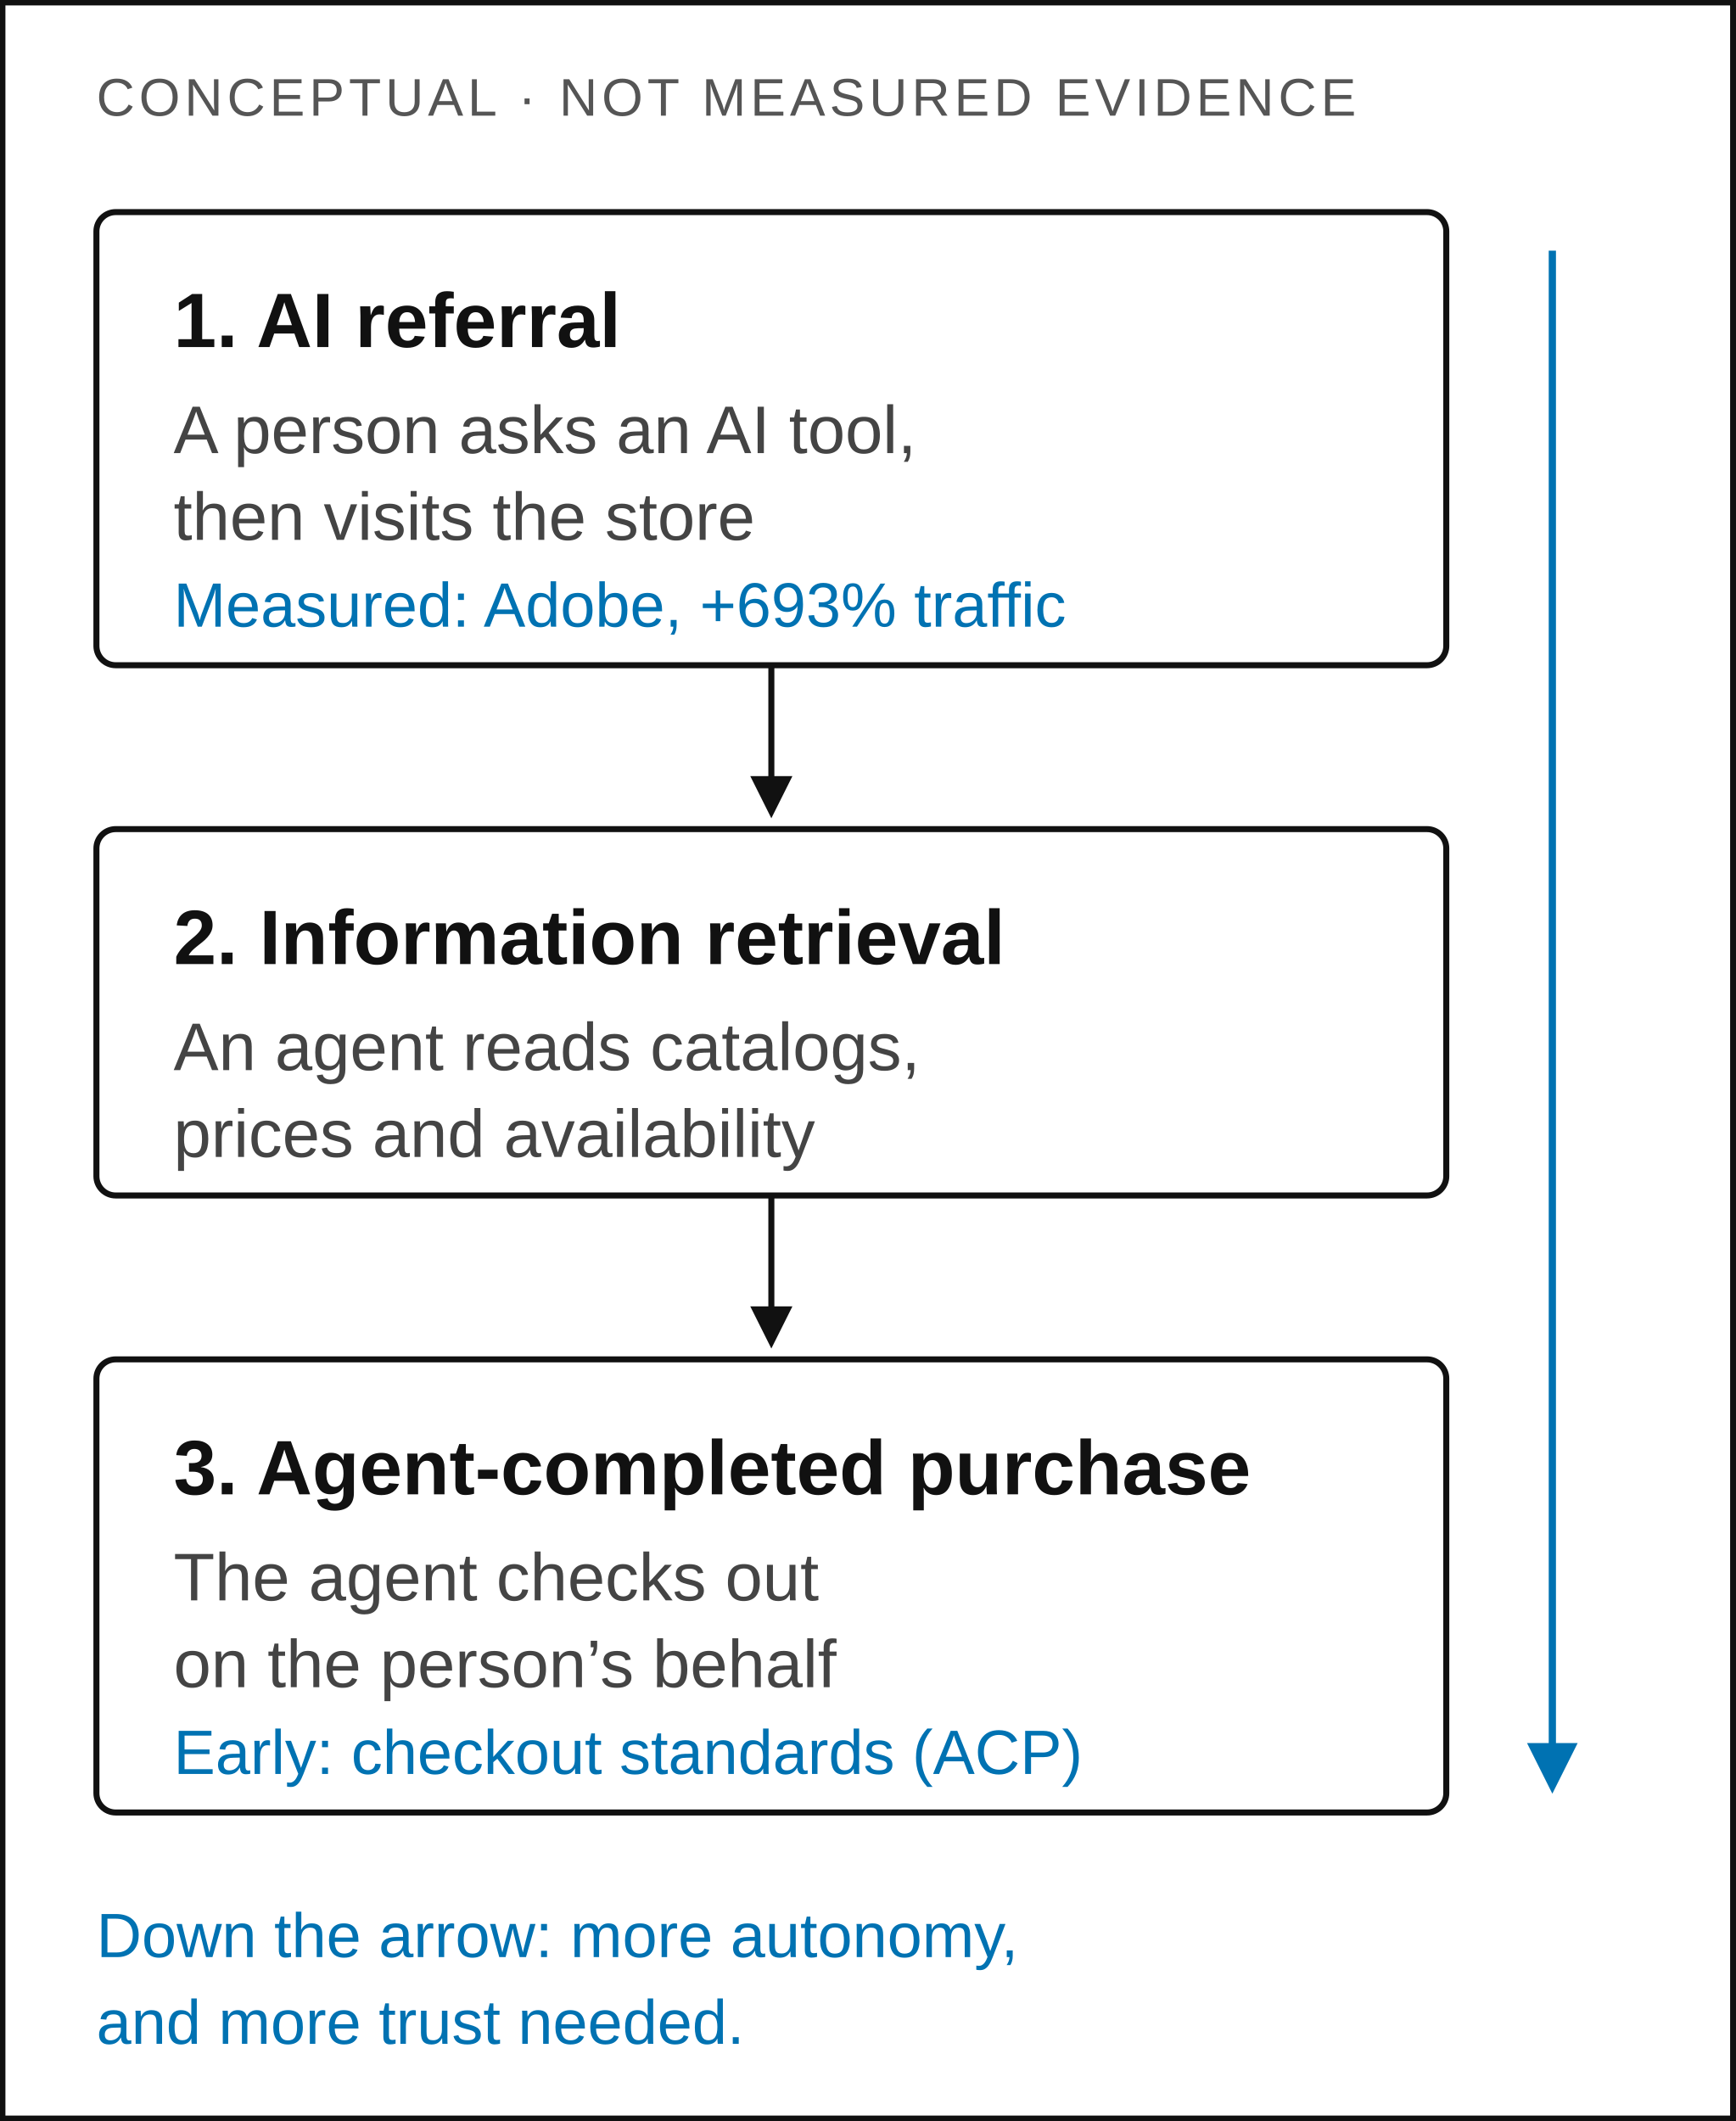
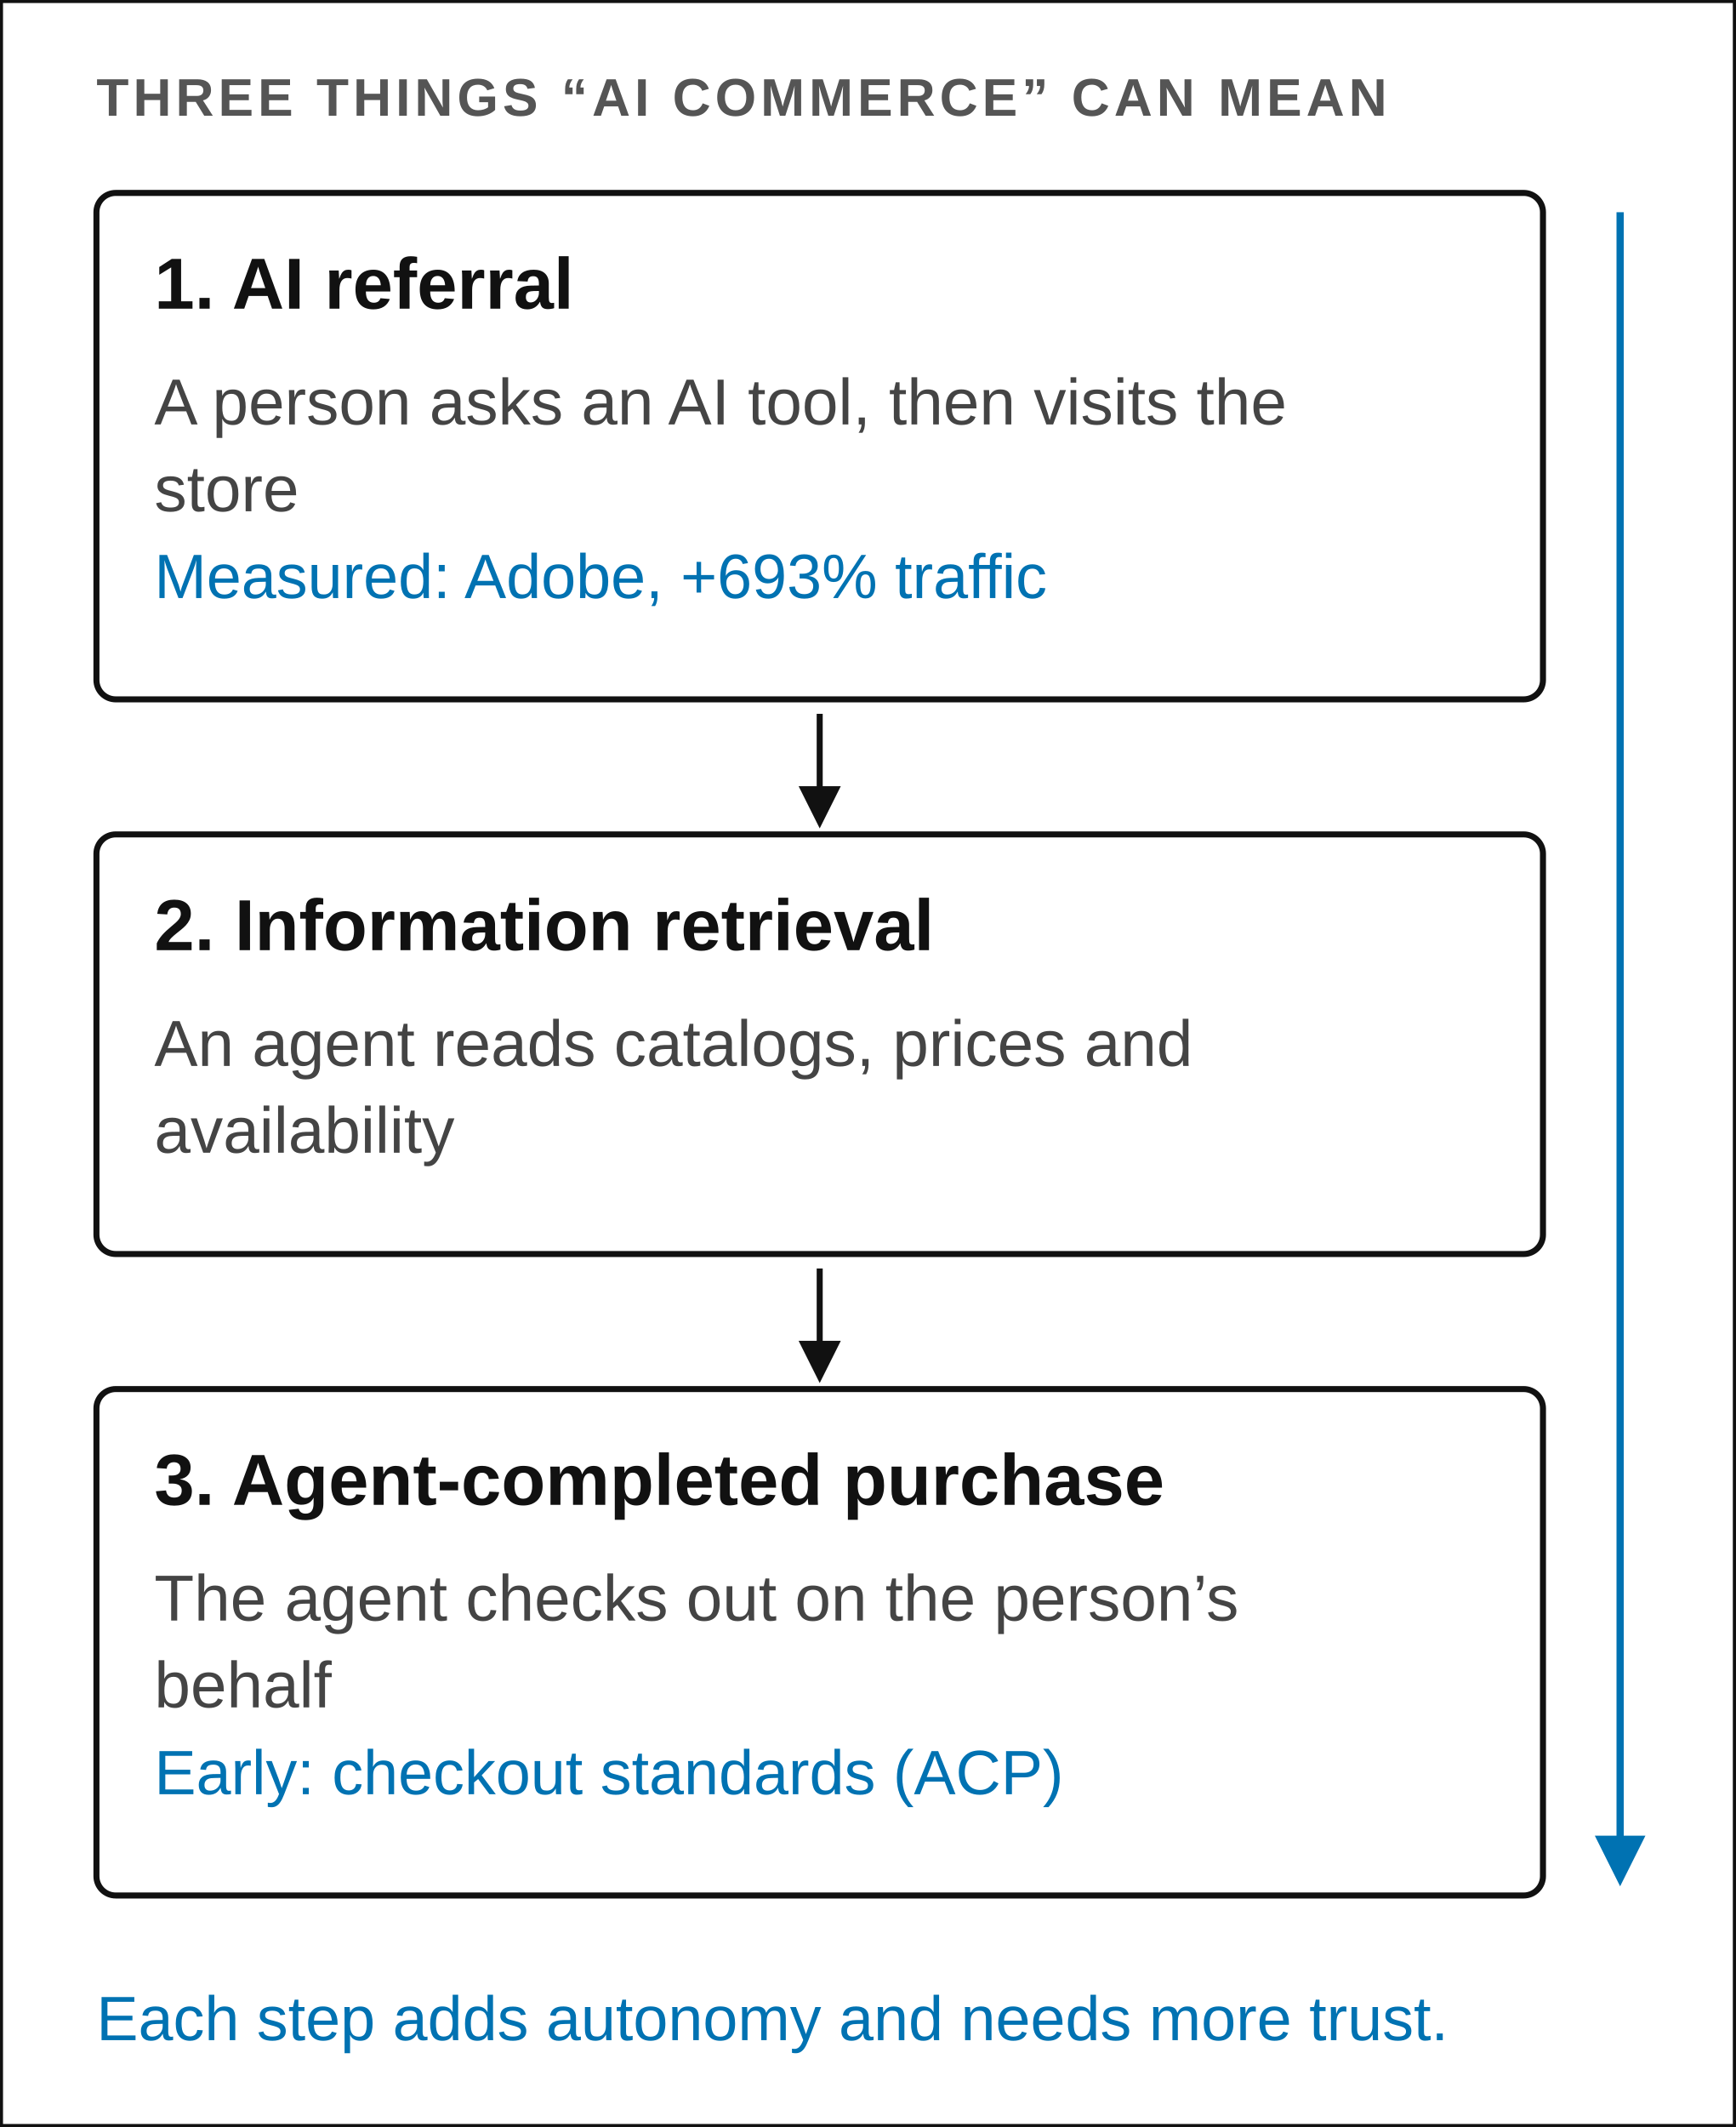
- <svg xmlns="http://www.w3.org/2000/svg" viewBox="0 0 360 440" width="360" height="440" role="img" aria-labelledby="t d">
+ <svg xmlns="http://www.w3.org/2000/svg" viewBox="0 0 360 441" width="360" height="441" role="img" aria-labelledby="t d">
  <defs>
    <marker id="a" viewBox="0 0 10 10" refX="8" refY="5" markerWidth="7" markerHeight="7" orient="auto-start-reverse">
      <path d="M0 0L10 5L0 10z" fill="#111" />
    </marker>
    <marker id="b" viewBox="0 0 10 10" refX="8" refY="5" markerWidth="7" markerHeight="7" orient="auto-start-reverse">
      <path d="M0 0L10 5L0 10z" fill="#0072B2" />
    </marker>
  </defs>
  <style>
    text { font-family: -apple-system, BlinkMacSystemFont, "Helvetica Neue", Arial, sans-serif; fill: #111; }
-     .h { font-size: 16px; font-weight: 600; }
-     .s { font-size: 14px; fill: #444; }
-     .k { font-size: 11px; letter-spacing: 0.08em; fill: #555; }
+     .h { font-size: 15px; font-weight: 600; }
+     .s { font-size: 13.5px; fill: #444; }
+     .i { font-size: 13px; fill: #666; font-style: italic; }
+     .k { font-size: 11px; letter-spacing: 0.08em; fill: #555; font-weight: 600; }
    .l { font-size: 13px; fill: #0072B2; }
    rect { fill: #fff; stroke: #111; stroke-width: 1.25; }
-     rect.g { fill: #f6f6f6; stroke: #777; stroke-dasharray: 4 3; }
+     rect.g { fill: #f6f6f6; stroke: #888; stroke-dasharray: 4 3; }
  </style>
-   <rect x="0.5" y="0.5" width="359" height="439" fill="#fff" stroke="none" />
-   <text class="k" x="20" y="24">CONCEPTUAL · NOT MEASURED EVIDENCE</text>
-   <rect x="20" y="44" width="280" height="94" rx="4" />
-   <text class="h" x="36" y="72">1. AI referral</text>
-   <text class="s" x="36" y="94">A person asks an AI tool,</text>
-   <text class="s" x="36" y="112">then visits the store</text>
-   <text class="l" x="36" y="130">Measured: Adobe, +693% traffic</text>
-   <path d="M160 138V168" stroke="#111" stroke-width="1.25" marker-end="url(#a)" />
-   <rect x="20" y="172" width="280" height="76" rx="4" />
-   <text class="h" x="36" y="200">2. Information retrieval</text>
-   <text class="s" x="36" y="222">An agent reads catalogs,</text>
-   <text class="s" x="36" y="240">prices and availability</text>
-   <path d="M160 248V278" stroke="#111" stroke-width="1.25" marker-end="url(#a)" />
-   <rect x="20" y="282" width="280" height="94" rx="4" />
-   <text class="h" x="36" y="310">3. Agent-completed purchase</text>
-   <text class="s" x="36" y="332">The agent checks out</text>
-   <text class="s" x="36" y="350">on the person’s behalf</text>
-   <text class="l" x="36" y="368">Early: checkout standards (ACP)</text>
-   <path d="M322 52V370" stroke="#0072B2" stroke-width="1.5" marker-end="url(#b)" />
-   <text class="l" x="20" y="406">Down the arrow: more autonomy,</text>
-   <text class="l" x="20" y="424">and more trust needed.</text>
+   <rect width="360" height="441" fill="#fff" stroke="none" />
+   <text class="k" x="20" y="24">THREE THINGS “AI COMMERCE” CAN MEAN</text>
+   <rect x="20" y="40" width="300" height="105" rx="4" />
+   <text class="h" x="32" y="64">1. AI referral</text>
+   <text class="s" x="32" y="88">A person asks an AI tool, then visits the</text>
+   <text class="s" x="32" y="106">store</text>
+   <text class="l" x="32" y="124">Measured: Adobe, +693% traffic</text>
+   <path d="M170.0 148V170" stroke="#111" stroke-width="1.25" marker-end="url(#a)" />
+   <rect x="20" y="173" width="300" height="87" rx="4" />
+   <text class="h" x="32" y="197">2. Information retrieval</text>
+   <text class="s" x="32" y="221">An agent reads catalogs, prices and</text>
+   <text class="s" x="32" y="239">availability</text>
+   <path d="M170.0 263V285" stroke="#111" stroke-width="1.25" marker-end="url(#a)" />
+   <rect x="20" y="288" width="300" height="105" rx="4" />
+   <text class="h" x="32" y="312">3. Agent-completed purchase</text>
+   <text class="s" x="32" y="336">The agent checks out on the person’s</text>
+   <text class="s" x="32" y="354">behalf</text>
+   <text class="l" x="32" y="372">Early: checkout standards (ACP)</text>
+   <path d="M336 44V389" stroke="#0072B2" stroke-width="1.5" marker-end="url(#b)" />
+   <text class="l" x="20" y="423">Each step adds autonomy and needs more trust.</text>
</svg>
